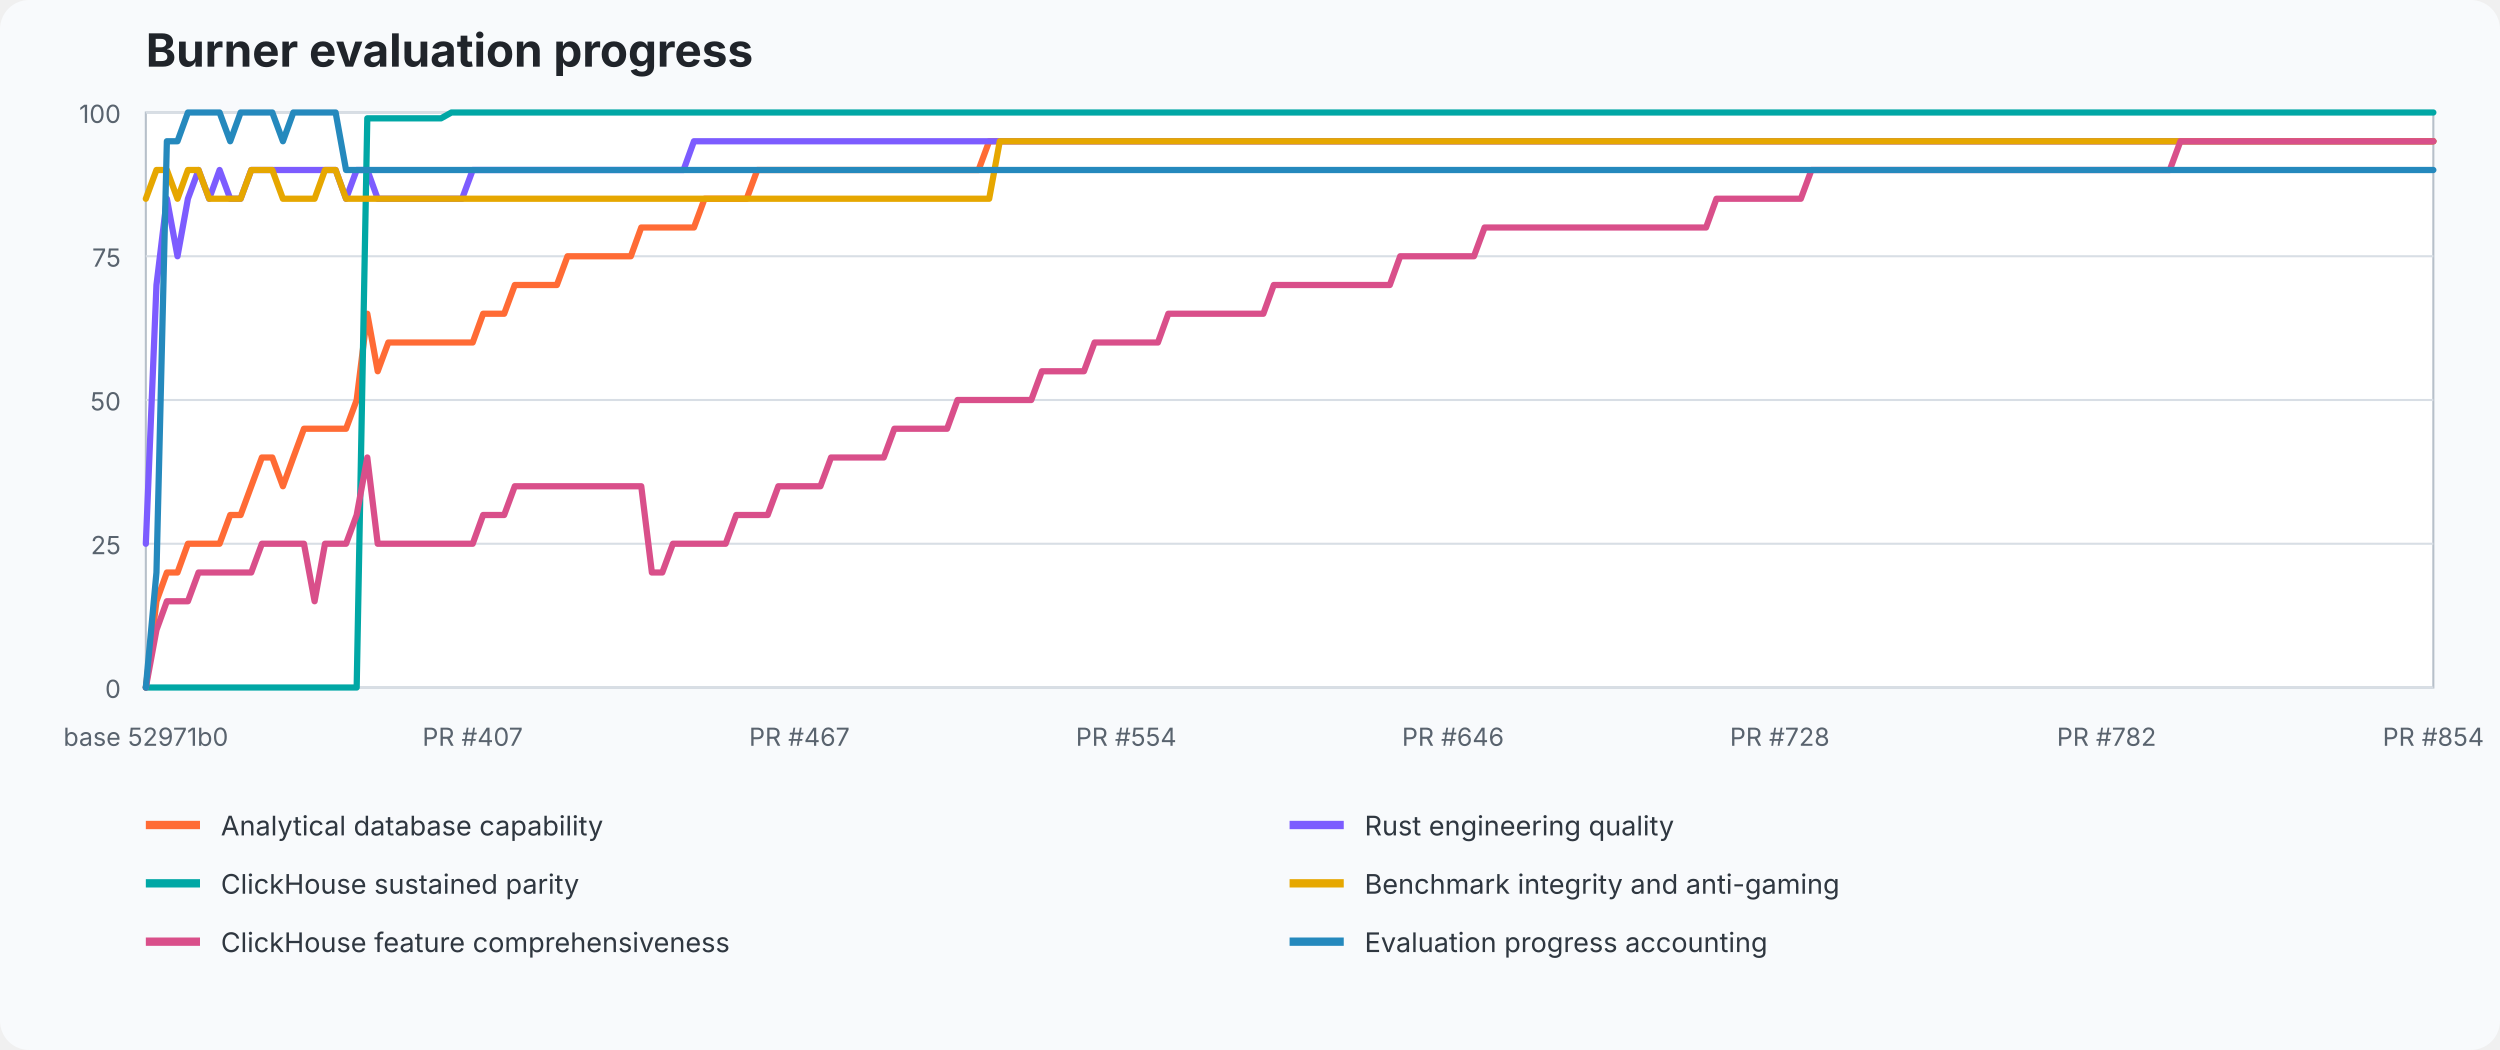
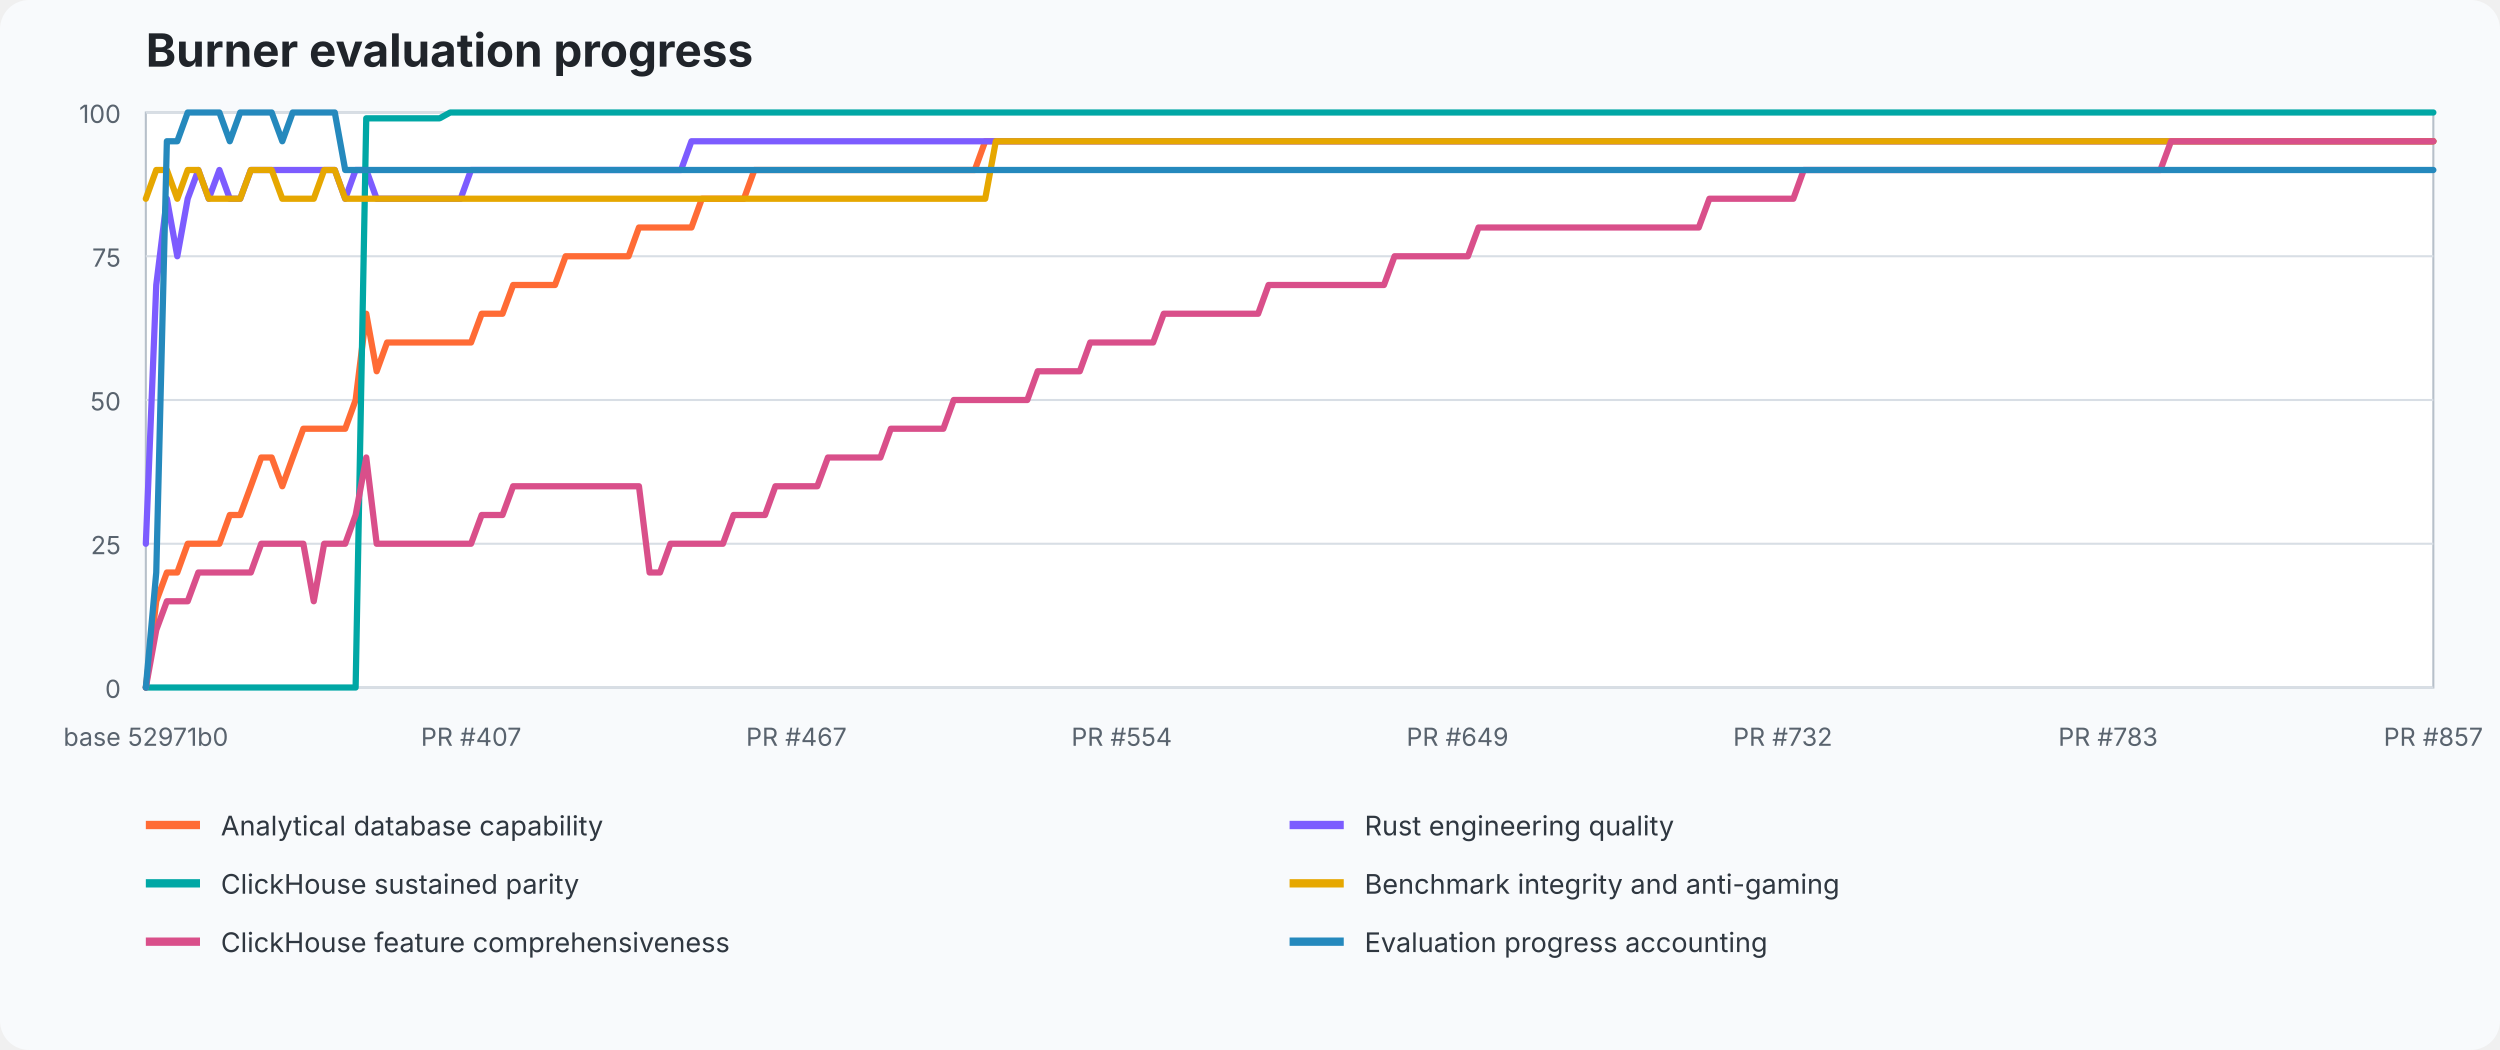
<svg xmlns="http://www.w3.org/2000/svg" width="1200" height="504" viewBox="0 0 1200 504" role="img" aria-labelledby="title desc">
  <style>text{font-family:ui-sans-serif,system-ui,-apple-system,BlinkMacSystemFont,"Segoe UI",sans-serif}.title{font-size:22px;font-weight:700;fill:#20242a}.axis{font-size:12px;fill:#59636e}.legend{font-size:13px;fill:#2f3740}.grid{stroke:#d8dee5;stroke-width:1}.plot{fill:#fff;stroke:#b7c0ca}</style>
  <rect width="100%" height="100%" fill="#f8fafc" rx="14" />
  <text x="70" y="32" class="title">Burner evaluation progress</text>
  <rect x="70" y="54" width="1098" height="276" class="plot" />
  <line x1="70" y1="330" x2="1168" y2="330" class="grid" />
  <text x="58" y="335" text-anchor="end" class="axis">0</text>
  <line x1="70" y1="261" x2="1168" y2="261" class="grid" />
  <text x="58" y="266" text-anchor="end" class="axis">25</text>
  <line x1="70" y1="192" x2="1168" y2="192" class="grid" />
  <text x="58" y="197" text-anchor="end" class="axis">50</text>
  <line x1="70" y1="123" x2="1168" y2="123" class="grid" />
  <text x="58" y="128" text-anchor="end" class="axis">75</text>
  <line x1="70" y1="54" x2="1168" y2="54" class="grid" />
  <text x="58" y="59" text-anchor="end" class="axis">100</text>
-   <polyline points="70.0,330.0 75.1,288.6 80.1,274.8 85.2,274.8 90.2,261.0 95.3,261.0 100.4,261.0 105.4,261.0 110.5,247.2 115.5,247.2 120.6,233.4 125.7,219.6 130.7,219.6 135.8,233.4 140.8,219.6 145.9,205.8 151.0,205.8 156.0,205.8 161.1,205.8 166.1,205.8 171.2,192.0 176.3,150.6 181.3,178.2 186.4,164.4 191.4,164.4 196.5,164.4 201.6,164.4 206.6,164.4 211.7,164.4 216.7,164.4 221.8,164.4 226.9,164.4 231.9,150.6 237.0,150.6 242.0,150.6 247.1,136.8 252.2,136.8 257.2,136.8 262.3,136.8 267.3,136.8 272.4,123.0 277.5,123.0 282.5,123.0 287.6,123.0 292.6,123.0 297.7,123.0 302.8,123.0 307.8,109.2 312.9,109.2 317.9,109.2 323.0,109.2 328.1,109.2 333.1,109.2 338.2,95.4 343.2,95.4 348.3,95.4 353.4,95.4 358.4,95.4 363.5,81.6 368.5,81.6 373.6,81.6 378.7,81.6 383.7,81.6 388.8,81.6 393.8,81.6 398.9,81.6 404.0,81.6 409.0,81.6 414.1,81.6 419.1,81.6 424.2,81.6 429.3,81.6 434.3,81.6 439.4,81.6 444.4,81.6 449.5,81.6 454.6,81.6 459.6,81.6 464.7,81.6 469.7,81.6 474.8,67.8 479.9,67.8 484.9,67.8 490.0,67.8 495.0,67.8 500.1,67.8 505.2,67.8 510.2,67.8 515.3,67.8 520.3,67.8 525.4,67.8 530.5,67.8 535.5,67.8 540.6,67.8 545.6,67.8 550.7,67.8 555.8,67.8 560.8,67.8 565.9,67.8 570.9,67.8 576.0,67.8 581.1,67.8 586.1,67.8 591.2,67.8 596.2,67.8 601.3,67.8 606.4,67.8 611.4,67.8 616.5,67.8 621.5,67.8 626.6,67.8 631.6,67.8 636.7,67.8 641.8,67.8 646.8,67.8 651.9,67.8 656.9,67.8 662.0,67.8 667.1,67.8 672.1,67.8 677.2,67.8 682.2,67.8 687.3,67.8 692.4,67.8 697.4,67.8 702.5,67.8 707.5,67.8 712.6,67.8 717.7,67.8 722.7,67.8 727.8,67.8 732.8,67.8 737.9,67.8 743.0,67.8 748.0,67.8 753.1,67.8 758.1,67.8 763.2,67.8 768.3,67.8 773.3,67.8 778.4,67.8 783.4,67.8 788.5,67.8 793.6,67.8 798.6,67.8 803.7,67.8 808.7,67.8 813.8,67.8 818.9,67.8 823.9,67.8 829.0,67.8 834.0,67.8 839.1,67.8 844.2,67.8 849.2,67.8 854.3,67.8 859.3,67.8 864.4,67.8 869.5,67.8 874.5,67.8 879.6,67.8 884.6,67.8 889.7,67.8 894.8,67.8 899.8,67.8 904.9,67.8 909.9,67.8 915.0,67.8 920.1,67.8 925.1,67.8 930.2,67.8 935.2,67.8 940.3,67.8 945.4,67.8 950.4,67.8 955.5,67.8 960.5,67.8 965.6,67.8 970.7,67.8 975.7,67.8 980.8,67.8 985.8,67.8 990.9,67.8 996.0,67.8 1001.0,67.8 1006.1,67.8 1011.1,67.8 1016.2,67.8 1021.3,67.8 1026.3,67.8 1031.4,67.8 1036.4,67.8 1041.5,67.8 1046.6,67.8 1051.6,67.8 1056.7,67.8 1061.7,67.8 1066.8,67.8 1071.9,67.8 1076.9,67.8 1082.0,67.8 1087.0,67.8 1092.1,67.8 1097.2,67.8 1102.2,67.8 1107.3,67.8 1112.3,67.8 1117.4,67.8 1122.5,67.8 1127.5,67.8 1132.6,67.8 1137.6,67.8 1142.7,67.8 1147.8,67.8 1152.8,67.8 1157.9,67.8 1162.9,67.8 1168.0,67.8" fill="none" stroke="#ff6b35" stroke-width="3" stroke-linejoin="round" stroke-linecap="round" />
-   <polyline points="70.0,261.0 75.1,136.8 80.1,95.4 85.2,123.0 90.2,95.4 95.3,81.6 100.4,95.4 105.4,81.6 110.5,95.4 115.5,95.4 120.6,81.6 125.7,81.6 130.7,81.6 135.8,81.6 140.8,81.6 145.9,81.6 151.0,81.6 156.0,81.6 161.1,81.6 166.1,95.4 171.2,81.6 176.3,81.6 181.3,95.4 186.4,95.4 191.4,95.4 196.5,95.4 201.6,95.4 206.6,95.4 211.7,95.4 216.7,95.4 221.8,95.4 226.9,81.6 231.9,81.6 237.0,81.6 242.0,81.6 247.1,81.6 252.2,81.6 257.2,81.6 262.3,81.6 267.3,81.6 272.4,81.6 277.5,81.6 282.5,81.6 287.6,81.6 292.6,81.6 297.7,81.6 302.8,81.6 307.8,81.6 312.9,81.6 317.9,81.6 323.0,81.6 328.1,81.6 333.1,67.8 338.2,67.8 343.2,67.8 348.3,67.8 353.4,67.8 358.4,67.8 363.5,67.8 368.5,67.8 373.6,67.8 378.7,67.8 383.7,67.8 388.8,67.8 393.8,67.8 398.9,67.8 404.0,67.8 409.0,67.8 414.1,67.8 419.1,67.8 424.2,67.8 429.3,67.8 434.3,67.8 439.4,67.8 444.4,67.8 449.5,67.8 454.6,67.8 459.6,67.8 464.7,67.8 469.7,67.8 474.8,67.8 479.9,67.8 484.9,67.8 490.0,67.8 495.0,67.8 500.1,67.8 505.2,67.8 510.2,67.8 515.3,67.8 520.3,67.8 525.4,67.8 530.5,67.8 535.5,67.8 540.6,67.8 545.6,67.8 550.7,67.8 555.8,67.8 560.8,67.8 565.9,67.8 570.9,67.8 576.0,67.8 581.1,67.8 586.1,67.8 591.2,67.8 596.2,67.8 601.3,67.8 606.4,67.8 611.4,67.8 616.5,67.8 621.5,67.8 626.6,67.8 631.6,67.8 636.7,67.8 641.8,67.8 646.8,67.8 651.9,67.8 656.9,67.8 662.0,67.8 667.1,67.8 672.1,67.8 677.2,67.8 682.2,67.8 687.3,67.8 692.4,67.8 697.4,67.8 702.5,67.8 707.5,67.8 712.6,67.8 717.7,67.8 722.7,67.8 727.8,67.8 732.8,67.8 737.9,67.8 743.0,67.8 748.0,67.8 753.1,67.8 758.1,67.8 763.2,67.8 768.3,67.8 773.3,67.8 778.4,67.8 783.4,67.8 788.5,67.8 793.6,67.8 798.6,67.8 803.7,67.8 808.7,67.8 813.8,67.8 818.9,67.8 823.9,67.8 829.0,67.8 834.0,67.8 839.1,67.8 844.2,67.8 849.2,67.8 854.3,67.8 859.3,67.8 864.4,67.8 869.5,67.8 874.5,67.8 879.6,67.8 884.6,67.8 889.7,67.8 894.8,67.8 899.8,67.8 904.9,67.8 909.9,67.8 915.0,67.8 920.1,67.8 925.1,67.8 930.2,67.8 935.2,67.8 940.3,67.8 945.4,67.8 950.4,67.8 955.5,67.8 960.5,67.8 965.6,67.8 970.7,67.8 975.7,67.8 980.8,67.8 985.8,67.8 990.9,67.8 996.0,67.8 1001.0,67.8 1006.1,67.8 1011.1,67.8 1016.2,67.8 1021.3,67.8 1026.3,67.8 1031.4,67.8 1036.4,67.8 1041.5,67.8 1046.6,67.8 1051.6,67.8 1056.7,67.8 1061.7,67.8 1066.8,67.8 1071.9,67.8 1076.9,67.8 1082.0,67.8 1087.0,67.8 1092.1,67.8 1097.2,67.8 1102.2,67.8 1107.3,67.8 1112.3,67.8 1117.4,67.8 1122.5,67.8 1127.5,67.8 1132.6,67.8 1137.6,67.8 1142.7,67.8 1147.8,67.8 1152.8,67.8 1157.9,67.8 1162.9,67.8 1168.0,67.8" fill="none" stroke="#7c5cff" stroke-width="3" stroke-linejoin="round" stroke-linecap="round" />
-   <polyline points="70.0,330.0 75.1,330.0 80.1,330.0 85.2,330.0 90.2,330.0 95.3,330.0 100.4,330.0 105.4,330.0 110.5,330.0 115.5,330.0 120.6,330.0 125.7,330.0 130.7,330.0 135.8,330.0 140.8,330.0 145.9,330.0 151.0,330.0 156.0,330.0 161.1,330.0 166.1,330.0 171.2,330.0 176.3,56.8 181.3,56.8 186.4,56.8 191.4,56.8 196.5,56.8 201.6,56.8 206.6,56.8 211.7,56.8 216.7,54.0 221.8,54.0 226.9,54.0 231.9,54.0 237.0,54.0 242.0,54.0 247.1,54.0 252.2,54.0 257.2,54.0 262.3,54.0 267.3,54.0 272.4,54.0 277.5,54.0 282.5,54.0 287.6,54.0 292.6,54.0 297.7,54.0 302.8,54.0 307.8,54.0 312.9,54.0 317.9,54.0 323.0,54.0 328.1,54.0 333.1,54.0 338.2,54.0 343.2,54.0 348.3,54.0 353.4,54.0 358.4,54.0 363.5,54.0 368.5,54.0 373.6,54.0 378.7,54.0 383.7,54.0 388.8,54.0 393.8,54.0 398.9,54.0 404.0,54.0 409.0,54.0 414.1,54.0 419.1,54.0 424.2,54.0 429.3,54.0 434.3,54.0 439.4,54.0 444.4,54.0 449.5,54.0 454.6,54.0 459.6,54.0 464.7,54.0 469.7,54.0 474.8,54.0 479.9,54.0 484.9,54.0 490.0,54.0 495.0,54.0 500.1,54.0 505.2,54.0 510.2,54.0 515.3,54.0 520.3,54.0 525.4,54.0 530.5,54.0 535.5,54.0 540.6,54.0 545.6,54.0 550.7,54.0 555.8,54.0 560.8,54.0 565.9,54.0 570.9,54.0 576.0,54.0 581.1,54.0 586.1,54.0 591.2,54.0 596.2,54.0 601.3,54.0 606.4,54.0 611.4,54.0 616.5,54.0 621.5,54.0 626.6,54.0 631.6,54.0 636.7,54.0 641.8,54.0 646.8,54.0 651.9,54.0 656.9,54.0 662.0,54.0 667.1,54.0 672.1,54.0 677.2,54.0 682.2,54.0 687.3,54.0 692.4,54.0 697.4,54.0 702.5,54.0 707.5,54.0 712.6,54.0 717.7,54.0 722.7,54.0 727.8,54.0 732.8,54.0 737.9,54.0 743.0,54.0 748.0,54.0 753.1,54.0 758.1,54.0 763.2,54.0 768.3,54.0 773.3,54.0 778.4,54.0 783.4,54.0 788.5,54.0 793.6,54.0 798.6,54.0 803.7,54.0 808.7,54.0 813.8,54.0 818.9,54.0 823.9,54.0 829.0,54.0 834.0,54.0 839.1,54.0 844.2,54.0 849.2,54.0 854.3,54.0 859.3,54.0 864.4,54.0 869.5,54.0 874.5,54.0 879.6,54.0 884.6,54.0 889.7,54.0 894.8,54.0 899.8,54.0 904.9,54.0 909.9,54.0 915.0,54.0 920.1,54.0 925.1,54.0 930.2,54.0 935.2,54.0 940.3,54.0 945.4,54.0 950.4,54.0 955.5,54.0 960.5,54.0 965.6,54.0 970.7,54.0 975.7,54.0 980.8,54.0 985.8,54.0 990.9,54.0 996.0,54.0 1001.0,54.0 1006.1,54.0 1011.1,54.0 1016.2,54.0 1021.3,54.0 1026.3,54.0 1031.4,54.0 1036.4,54.0 1041.5,54.0 1046.6,54.0 1051.6,54.0 1056.7,54.0 1061.7,54.0 1066.8,54.0 1071.9,54.0 1076.9,54.0 1082.0,54.0 1087.0,54.0 1092.1,54.0 1097.2,54.0 1102.2,54.0 1107.3,54.0 1112.3,54.0 1117.4,54.0 1122.5,54.0 1127.5,54.0 1132.6,54.0 1137.6,54.0 1142.7,54.0 1147.8,54.0 1152.8,54.0 1157.9,54.0 1162.9,54.0 1168.0,54.0" fill="none" stroke="#00a7a5" stroke-width="3" stroke-linejoin="round" stroke-linecap="round" />
-   <polyline points="70.0,95.4 75.1,81.6 80.1,81.6 85.2,95.4 90.2,81.6 95.3,81.6 100.4,95.4 105.4,95.4 110.5,95.4 115.5,95.4 120.6,81.6 125.7,81.6 130.7,81.6 135.8,95.4 140.8,95.4 145.9,95.4 151.0,95.4 156.0,81.6 161.1,81.6 166.1,95.4 171.2,95.4 176.3,95.4 181.3,95.4 186.4,95.4 191.4,95.4 196.5,95.4 201.6,95.4 206.6,95.4 211.7,95.4 216.7,95.4 221.8,95.4 226.9,95.4 231.9,95.4 237.0,95.4 242.0,95.4 247.1,95.4 252.2,95.4 257.2,95.4 262.3,95.4 267.3,95.4 272.4,95.4 277.5,95.4 282.5,95.4 287.6,95.4 292.6,95.4 297.7,95.4 302.8,95.4 307.8,95.4 312.9,95.4 317.9,95.4 323.0,95.4 328.1,95.4 333.1,95.4 338.2,95.4 343.2,95.4 348.3,95.4 353.4,95.4 358.4,95.4 363.5,95.4 368.5,95.4 373.6,95.4 378.7,95.4 383.7,95.4 388.8,95.4 393.8,95.4 398.9,95.4 404.0,95.4 409.0,95.4 414.1,95.4 419.1,95.4 424.2,95.4 429.3,95.4 434.3,95.4 439.4,95.4 444.4,95.4 449.5,95.4 454.6,95.4 459.6,95.4 464.7,95.4 469.7,95.4 474.8,95.4 479.9,67.8 484.9,67.8 490.0,67.8 495.0,67.8 500.1,67.8 505.2,67.8 510.2,67.8 515.3,67.8 520.3,67.8 525.4,67.8 530.5,67.8 535.5,67.8 540.6,67.8 545.6,67.8 550.7,67.8 555.8,67.8 560.8,67.8 565.9,67.8 570.9,67.8 576.0,67.8 581.1,67.8 586.1,67.8 591.2,67.8 596.2,67.8 601.3,67.8 606.4,67.8 611.4,67.8 616.5,67.8 621.5,67.8 626.6,67.8 631.6,67.8 636.7,67.8 641.8,67.8 646.8,67.8 651.9,67.8 656.9,67.8 662.0,67.8 667.1,67.8 672.1,67.8 677.2,67.8 682.2,67.8 687.3,67.8 692.4,67.8 697.4,67.8 702.5,67.8 707.5,67.8 712.6,67.8 717.7,67.8 722.7,67.8 727.8,67.8 732.8,67.8 737.9,67.8 743.0,67.8 748.0,67.8 753.1,67.8 758.1,67.8 763.2,67.8 768.3,67.8 773.3,67.8 778.4,67.8 783.4,67.8 788.5,67.8 793.6,67.8 798.6,67.8 803.7,67.8 808.7,67.8 813.8,67.8 818.9,67.8 823.9,67.8 829.0,67.8 834.0,67.8 839.1,67.8 844.2,67.8 849.2,67.8 854.3,67.8 859.3,67.8 864.4,67.8 869.5,67.8 874.5,67.8 879.6,67.8 884.6,67.8 889.7,67.8 894.8,67.8 899.8,67.8 904.9,67.8 909.9,67.8 915.0,67.8 920.1,67.8 925.1,67.8 930.2,67.8 935.2,67.8 940.3,67.8 945.4,67.8 950.4,67.8 955.5,67.8 960.5,67.8 965.6,67.8 970.7,67.8 975.7,67.8 980.8,67.8 985.8,67.8 990.9,67.8 996.0,67.8 1001.0,67.8 1006.1,67.8 1011.1,67.8 1016.2,67.8 1021.3,67.8 1026.3,67.8 1031.4,67.8 1036.4,67.8 1041.5,67.8 1046.6,67.8 1051.6,67.8 1056.7,67.8 1061.7,67.8 1066.8,67.8 1071.9,67.8 1076.9,67.8 1082.0,67.8 1087.0,67.8 1092.1,67.8 1097.2,67.8 1102.2,67.8 1107.3,67.8 1112.3,67.8 1117.4,67.8 1122.5,67.8 1127.5,67.8 1132.6,67.8 1137.6,67.8 1142.7,67.8 1147.8,67.8 1152.8,67.8 1157.9,67.8 1162.9,67.8 1168.0,67.8" fill="none" stroke="#e6a700" stroke-width="3" stroke-linejoin="round" stroke-linecap="round" />
-   <polyline points="70.0,330.0 75.1,302.4 80.1,288.6 85.2,288.6 90.2,288.6 95.3,274.8 100.4,274.8 105.4,274.8 110.5,274.8 115.5,274.8 120.6,274.8 125.7,261.0 130.7,261.0 135.8,261.0 140.8,261.0 145.9,261.0 151.0,288.6 156.0,261.0 161.1,261.0 166.1,261.0 171.2,247.2 176.3,219.6 181.3,261.0 186.4,261.0 191.4,261.0 196.5,261.0 201.6,261.0 206.6,261.0 211.7,261.0 216.7,261.0 221.8,261.0 226.9,261.0 231.9,247.2 237.0,247.2 242.0,247.2 247.1,233.4 252.2,233.4 257.2,233.4 262.3,233.4 267.3,233.4 272.4,233.4 277.5,233.4 282.5,233.4 287.6,233.4 292.6,233.4 297.7,233.4 302.8,233.4 307.8,233.4 312.9,274.8 317.9,274.8 323.0,261.0 328.1,261.0 333.1,261.0 338.2,261.0 343.2,261.0 348.3,261.0 353.4,247.2 358.4,247.2 363.5,247.2 368.5,247.2 373.6,233.4 378.7,233.4 383.7,233.4 388.8,233.4 393.8,233.4 398.9,219.6 404.0,219.6 409.0,219.6 414.1,219.6 419.1,219.6 424.2,219.6 429.3,205.8 434.3,205.8 439.4,205.8 444.4,205.8 449.5,205.8 454.6,205.8 459.6,192.0 464.7,192.0 469.7,192.0 474.8,192.0 479.9,192.0 484.9,192.0 490.0,192.0 495.0,192.0 500.1,178.2 505.2,178.2 510.2,178.2 515.3,178.2 520.3,178.2 525.4,164.4 530.5,164.4 535.5,164.4 540.6,164.4 545.6,164.4 550.7,164.4 555.8,164.4 560.8,150.6 565.9,150.6 570.9,150.6 576.0,150.6 581.1,150.6 586.1,150.6 591.2,150.6 596.2,150.6 601.3,150.6 606.4,150.6 611.4,136.8 616.5,136.8 621.5,136.8 626.6,136.8 631.6,136.8 636.7,136.8 641.8,136.8 646.8,136.8 651.9,136.8 656.9,136.8 662.0,136.8 667.1,136.8 672.1,123.0 677.2,123.0 682.2,123.0 687.3,123.0 692.4,123.0 697.4,123.0 702.5,123.0 707.5,123.0 712.6,109.2 717.7,109.2 722.7,109.2 727.8,109.2 732.8,109.2 737.9,109.2 743.0,109.2 748.0,109.2 753.1,109.2 758.1,109.2 763.2,109.2 768.3,109.2 773.3,109.2 778.4,109.2 783.4,109.2 788.5,109.2 793.6,109.2 798.6,109.2 803.7,109.2 808.7,109.2 813.8,109.2 818.9,109.2 823.9,95.4 829.0,95.4 834.0,95.4 839.1,95.4 844.2,95.4 849.2,95.4 854.3,95.4 859.3,95.4 864.4,95.4 869.5,81.6 874.5,81.6 879.6,81.6 884.6,81.6 889.7,81.6 894.8,81.6 899.8,81.6 904.9,81.6 909.9,81.6 915.0,81.6 920.1,81.6 925.1,81.6 930.2,81.6 935.2,81.6 940.3,81.6 945.4,81.6 950.4,81.6 955.5,81.6 960.5,81.6 965.6,81.6 970.7,81.6 975.7,81.6 980.8,81.6 985.8,81.6 990.9,81.6 996.0,81.6 1001.0,81.6 1006.1,81.6 1011.1,81.6 1016.2,81.6 1021.3,81.6 1026.3,81.6 1031.4,81.6 1036.4,81.6 1041.5,81.6 1046.6,67.8 1051.6,67.8 1056.7,67.8 1061.7,67.8 1066.8,67.8 1071.9,67.8 1076.9,67.8 1082.0,67.8 1087.0,67.8 1092.1,67.8 1097.2,67.8 1102.2,67.8 1107.3,67.8 1112.3,67.8 1117.4,67.8 1122.5,67.8 1127.5,67.8 1132.6,67.8 1137.6,67.8 1142.7,67.8 1147.8,67.8 1152.8,67.8 1157.9,67.8 1162.9,67.8 1168.0,67.8" fill="none" stroke="#d94f8a" stroke-width="3" stroke-linejoin="round" stroke-linecap="round" />
-   <polyline points="70.0,330.0 75.1,274.8 80.1,67.8 85.2,67.8 90.2,54.0 95.3,54.0 100.4,54.0 105.4,54.0 110.5,67.8 115.5,54.0 120.6,54.0 125.7,54.0 130.7,54.0 135.8,67.8 140.8,54.0 145.9,54.0 151.0,54.0 156.0,54.0 161.1,54.0 166.1,81.6 171.2,81.6 176.3,81.6 181.3,81.6 186.4,81.6 191.4,81.6 196.5,81.6 201.6,81.6 206.6,81.6 211.7,81.6 216.7,81.6 221.8,81.6 226.9,81.6 231.9,81.6 237.0,81.6 242.0,81.6 247.1,81.6 252.2,81.6 257.2,81.6 262.3,81.6 267.3,81.6 272.4,81.6 277.5,81.6 282.5,81.6 287.6,81.6 292.6,81.6 297.7,81.6 302.8,81.6 307.8,81.6 312.9,81.6 317.9,81.6 323.0,81.6 328.1,81.6 333.1,81.6 338.2,81.6 343.2,81.6 348.3,81.6 353.4,81.6 358.4,81.6 363.5,81.6 368.5,81.6 373.6,81.6 378.7,81.6 383.7,81.6 388.8,81.6 393.8,81.6 398.9,81.6 404.0,81.6 409.0,81.6 414.1,81.6 419.1,81.6 424.2,81.6 429.3,81.6 434.3,81.6 439.4,81.6 444.4,81.6 449.5,81.6 454.6,81.6 459.6,81.6 464.7,81.6 469.7,81.6 474.8,81.6 479.9,81.6 484.9,81.6 490.0,81.6 495.0,81.6 500.1,81.6 505.2,81.6 510.2,81.6 515.3,81.6 520.3,81.6 525.4,81.6 530.5,81.6 535.5,81.6 540.6,81.6 545.6,81.6 550.7,81.6 555.8,81.6 560.8,81.6 565.9,81.6 570.9,81.6 576.0,81.6 581.1,81.6 586.1,81.6 591.2,81.6 596.2,81.6 601.3,81.6 606.4,81.6 611.4,81.6 616.5,81.6 621.5,81.6 626.6,81.6 631.6,81.6 636.7,81.6 641.8,81.6 646.8,81.6 651.9,81.6 656.9,81.6 662.0,81.6 667.1,81.6 672.1,81.6 677.2,81.6 682.2,81.6 687.3,81.6 692.4,81.6 697.4,81.6 702.5,81.6 707.5,81.6 712.6,81.6 717.7,81.6 722.7,81.6 727.8,81.6 732.8,81.6 737.9,81.6 743.0,81.6 748.0,81.6 753.1,81.6 758.1,81.6 763.2,81.6 768.3,81.6 773.3,81.6 778.4,81.6 783.4,81.6 788.5,81.6 793.6,81.6 798.6,81.6 803.7,81.6 808.7,81.6 813.8,81.6 818.9,81.6 823.9,81.6 829.0,81.6 834.0,81.6 839.1,81.6 844.2,81.6 849.2,81.6 854.3,81.6 859.3,81.6 864.4,81.6 869.5,81.6 874.5,81.6 879.6,81.6 884.6,81.6 889.7,81.6 894.8,81.6 899.8,81.6 904.9,81.6 909.9,81.6 915.0,81.6 920.1,81.6 925.1,81.6 930.2,81.6 935.2,81.6 940.3,81.6 945.4,81.6 950.4,81.6 955.5,81.6 960.5,81.6 965.6,81.6 970.7,81.6 975.7,81.6 980.8,81.6 985.8,81.6 990.9,81.6 996.0,81.6 1001.0,81.6 1006.1,81.6 1011.1,81.6 1016.2,81.6 1021.3,81.6 1026.3,81.6 1031.4,81.6 1036.4,81.6 1041.5,81.6 1046.6,81.6 1051.6,81.6 1056.7,81.6 1061.7,81.6 1066.8,81.6 1071.9,81.6 1076.9,81.6 1082.0,81.6 1087.0,81.6 1092.1,81.6 1097.2,81.6 1102.2,81.6 1107.3,81.6 1112.3,81.6 1117.4,81.6 1122.5,81.6 1127.5,81.6 1132.6,81.6 1137.6,81.6 1142.7,81.6 1147.8,81.6 1152.8,81.6 1157.9,81.6 1162.9,81.6 1168.0,81.6" fill="none" stroke="#2589bd" stroke-width="3" stroke-linejoin="round" stroke-linecap="round" />
+   <polyline points="70.0,330.0 75.0,288.6 80.1,274.8 85.1,274.8 90.1,261.0 95.2,261.0 100.2,261.0 105.3,261.0 110.3,247.2 115.3,247.2 120.4,233.4 125.4,219.6 130.4,219.6 135.5,233.4 140.5,219.6 145.6,205.8 150.6,205.8 155.6,205.8 160.7,205.8 165.7,205.8 170.7,192.0 175.8,150.6 180.8,178.2 185.8,164.4 190.9,164.4 195.9,164.4 201.0,164.4 206.0,164.4 211.0,164.4 216.1,164.4 221.1,164.4 226.1,164.4 231.2,150.6 236.2,150.6 241.2,150.6 246.3,136.8 251.3,136.8 256.4,136.8 261.4,136.8 266.4,136.8 271.5,123.0 276.5,123.0 281.5,123.0 286.6,123.0 291.6,123.0 296.7,123.0 301.7,123.0 306.7,109.2 311.8,109.2 316.8,109.2 321.8,109.2 326.9,109.2 331.9,109.2 336.9,95.4 342.0,95.4 347.0,95.4 352.1,95.4 357.1,95.4 362.1,81.6 367.2,81.6 372.2,81.6 377.2,81.6 382.3,81.6 387.3,81.6 392.3,81.6 397.4,81.6 402.4,81.6 407.5,81.6 412.5,81.6 417.5,81.6 422.6,81.6 427.6,81.6 432.6,81.6 437.7,81.6 442.7,81.6 447.8,81.6 452.8,81.6 457.8,81.6 462.9,81.6 467.9,81.6 472.9,67.8 478.0,67.8 483.0,67.8 488.0,67.8 493.1,67.8 498.1,67.8 503.2,67.8 508.2,67.8 513.2,67.8 518.3,67.8 523.3,67.8 528.3,67.8 533.4,67.8 538.4,67.8 543.4,67.8 548.5,67.8 553.5,67.8 558.6,67.8 563.6,67.8 568.6,67.8 573.7,67.8 578.7,67.8 583.7,67.8 588.8,67.8 593.8,67.8 598.9,67.8 603.9,67.8 608.9,67.8 614.0,67.8 619.0,67.8 624.0,67.8 629.1,67.8 634.1,67.8 639.1,67.8 644.2,67.8 649.2,67.8 654.3,67.8 659.3,67.8 664.3,67.8 669.4,67.8 674.4,67.8 679.4,67.8 684.5,67.8 689.5,67.8 694.6,67.8 699.6,67.8 704.6,67.8 709.7,67.8 714.7,67.8 719.7,67.8 724.8,67.8 729.8,67.8 734.8,67.8 739.9,67.8 744.9,67.8 750.0,67.8 755.0,67.8 760.0,67.8 765.1,67.8 770.1,67.8 775.1,67.8 780.2,67.8 785.2,67.8 790.2,67.8 795.3,67.8 800.3,67.8 805.4,67.8 810.4,67.8 815.4,67.8 820.5,67.8 825.5,67.8 830.5,67.8 835.6,67.8 840.6,67.8 845.7,67.8 850.7,67.8 855.7,67.8 860.8,67.8 865.8,67.8 870.8,67.8 875.9,67.8 880.9,67.8 885.9,67.8 891.0,67.8 896.0,67.8 901.1,67.8 906.1,67.8 911.1,67.8 916.2,67.8 921.2,67.8 926.2,67.8 931.3,67.8 936.3,67.8 941.3,67.8 946.4,67.8 951.4,67.8 956.5,67.8 961.5,67.8 966.5,67.8 971.6,67.8 976.6,67.8 981.6,67.8 986.7,67.8 991.7,67.8 996.8,67.8 1001.8,67.8 1006.8,67.8 1011.9,67.8 1016.9,67.8 1021.9,67.8 1027.0,67.8 1032.0,67.8 1037.0,67.8 1042.1,67.8 1047.1,67.8 1052.2,67.8 1057.2,67.8 1062.2,67.8 1067.3,67.8 1072.3,67.8 1077.3,67.8 1082.4,67.8 1087.4,67.8 1092.4,67.8 1097.5,67.8 1102.5,67.8 1107.6,67.8 1112.6,67.8 1117.6,67.8 1122.7,67.8 1127.7,67.8 1132.7,67.8 1137.8,67.8 1142.8,67.8 1147.9,67.8 1152.9,67.8 1157.9,67.8 1163.0,67.8 1168.0,67.8" fill="none" stroke="#ff6b35" stroke-width="3" stroke-linejoin="round" stroke-linecap="round" />
+   <polyline points="70.0,261.0 75.0,136.8 80.1,95.4 85.1,123.0 90.1,95.4 95.2,81.6 100.2,95.4 105.3,81.6 110.3,95.4 115.3,95.4 120.4,81.6 125.4,81.6 130.4,81.6 135.5,81.6 140.5,81.6 145.6,81.6 150.6,81.6 155.6,81.6 160.7,81.6 165.7,95.4 170.7,81.6 175.8,81.6 180.8,95.4 185.8,95.4 190.9,95.4 195.9,95.4 201.0,95.4 206.0,95.4 211.0,95.4 216.1,95.4 221.1,95.4 226.1,81.6 231.2,81.6 236.2,81.6 241.2,81.6 246.3,81.6 251.3,81.6 256.4,81.6 261.4,81.6 266.4,81.6 271.5,81.6 276.5,81.6 281.5,81.6 286.6,81.6 291.6,81.6 296.7,81.6 301.7,81.6 306.7,81.6 311.8,81.6 316.8,81.6 321.8,81.6 326.9,81.6 331.9,67.8 336.9,67.8 342.0,67.8 347.0,67.8 352.1,67.8 357.1,67.8 362.1,67.8 367.2,67.8 372.2,67.8 377.2,67.8 382.3,67.8 387.3,67.8 392.3,67.8 397.4,67.8 402.4,67.8 407.5,67.8 412.5,67.8 417.5,67.8 422.6,67.8 427.6,67.8 432.6,67.8 437.7,67.8 442.7,67.8 447.8,67.8 452.8,67.8 457.8,67.8 462.9,67.8 467.9,67.8 472.9,67.8 478.0,67.8 483.0,67.8 488.0,67.8 493.1,67.8 498.1,67.8 503.2,67.8 508.2,67.8 513.2,67.8 518.3,67.8 523.3,67.8 528.3,67.8 533.4,67.8 538.4,67.8 543.4,67.8 548.5,67.8 553.5,67.8 558.6,67.8 563.6,67.8 568.6,67.8 573.7,67.8 578.7,67.8 583.7,67.8 588.8,67.8 593.8,67.8 598.9,67.8 603.9,67.8 608.9,67.8 614.0,67.8 619.0,67.8 624.0,67.8 629.1,67.8 634.1,67.8 639.1,67.8 644.2,67.8 649.2,67.8 654.3,67.8 659.3,67.8 664.3,67.8 669.4,67.8 674.4,67.8 679.4,67.8 684.5,67.8 689.5,67.8 694.6,67.8 699.6,67.8 704.6,67.8 709.7,67.8 714.7,67.8 719.7,67.8 724.8,67.8 729.8,67.8 734.8,67.8 739.9,67.8 744.9,67.8 750.0,67.8 755.0,67.8 760.0,67.8 765.1,67.8 770.1,67.8 775.1,67.8 780.2,67.8 785.2,67.8 790.2,67.8 795.3,67.8 800.3,67.8 805.4,67.8 810.4,67.8 815.4,67.8 820.5,67.8 825.5,67.8 830.5,67.8 835.6,67.8 840.6,67.8 845.7,67.8 850.7,67.8 855.7,67.8 860.8,67.8 865.8,67.8 870.8,67.8 875.9,67.8 880.9,67.8 885.9,67.8 891.0,67.8 896.0,67.8 901.1,67.8 906.1,67.8 911.1,67.8 916.2,67.8 921.2,67.8 926.2,67.8 931.3,67.8 936.3,67.8 941.3,67.8 946.4,67.8 951.4,67.8 956.5,67.8 961.5,67.8 966.5,67.8 971.6,67.8 976.6,67.8 981.6,67.8 986.7,67.8 991.7,67.8 996.8,67.8 1001.8,67.8 1006.8,67.8 1011.9,67.8 1016.9,67.8 1021.9,67.8 1027.0,67.8 1032.0,67.8 1037.0,67.8 1042.1,67.8 1047.1,67.8 1052.2,67.8 1057.2,67.8 1062.2,67.8 1067.3,67.8 1072.3,67.8 1077.3,67.8 1082.4,67.8 1087.4,67.8 1092.4,67.8 1097.5,67.8 1102.5,67.8 1107.6,67.8 1112.6,67.8 1117.6,67.8 1122.7,67.8 1127.7,67.8 1132.7,67.8 1137.8,67.8 1142.8,67.8 1147.9,67.8 1152.9,67.8 1157.9,67.8 1163.0,67.8 1168.0,67.8" fill="none" stroke="#7c5cff" stroke-width="3" stroke-linejoin="round" stroke-linecap="round" />
+   <polyline points="70.0,330.0 75.0,330.0 80.1,330.0 85.1,330.0 90.1,330.0 95.2,330.0 100.2,330.0 105.3,330.0 110.3,330.0 115.3,330.0 120.4,330.0 125.4,330.0 130.4,330.0 135.5,330.0 140.5,330.0 145.6,330.0 150.6,330.0 155.6,330.0 160.7,330.0 165.7,330.0 170.7,330.0 175.8,56.8 180.8,56.8 185.8,56.8 190.9,56.8 195.9,56.8 201.0,56.8 206.0,56.8 211.0,56.8 216.1,54.0 221.1,54.0 226.1,54.0 231.2,54.0 236.2,54.0 241.2,54.0 246.3,54.0 251.3,54.0 256.4,54.0 261.4,54.0 266.4,54.0 271.5,54.0 276.5,54.0 281.5,54.0 286.6,54.0 291.6,54.0 296.7,54.0 301.7,54.0 306.7,54.0 311.8,54.0 316.8,54.0 321.8,54.0 326.9,54.0 331.9,54.0 336.9,54.0 342.0,54.0 347.0,54.0 352.1,54.0 357.1,54.0 362.1,54.0 367.2,54.0 372.2,54.0 377.2,54.0 382.3,54.0 387.3,54.0 392.3,54.0 397.4,54.0 402.4,54.0 407.5,54.0 412.5,54.0 417.5,54.0 422.6,54.0 427.6,54.0 432.6,54.0 437.7,54.0 442.7,54.0 447.8,54.0 452.8,54.0 457.8,54.0 462.9,54.0 467.9,54.0 472.9,54.0 478.0,54.0 483.0,54.0 488.0,54.0 493.1,54.0 498.1,54.0 503.2,54.0 508.2,54.0 513.2,54.0 518.3,54.0 523.3,54.0 528.3,54.0 533.4,54.0 538.4,54.0 543.4,54.0 548.5,54.0 553.5,54.0 558.6,54.0 563.6,54.0 568.6,54.0 573.7,54.0 578.7,54.0 583.7,54.0 588.8,54.0 593.8,54.0 598.9,54.0 603.9,54.0 608.9,54.0 614.0,54.0 619.0,54.0 624.0,54.0 629.1,54.0 634.1,54.0 639.1,54.0 644.2,54.0 649.2,54.0 654.3,54.0 659.3,54.0 664.3,54.0 669.4,54.0 674.4,54.0 679.4,54.0 684.5,54.0 689.5,54.0 694.6,54.0 699.6,54.0 704.6,54.0 709.7,54.0 714.7,54.0 719.7,54.0 724.8,54.0 729.8,54.0 734.8,54.0 739.9,54.0 744.9,54.0 750.0,54.0 755.0,54.0 760.0,54.0 765.1,54.0 770.1,54.0 775.1,54.0 780.2,54.0 785.2,54.0 790.2,54.0 795.3,54.0 800.3,54.0 805.4,54.0 810.4,54.0 815.4,54.0 820.5,54.0 825.5,54.0 830.5,54.0 835.6,54.0 840.6,54.0 845.7,54.0 850.7,54.0 855.7,54.0 860.8,54.0 865.8,54.0 870.8,54.0 875.9,54.0 880.9,54.0 885.9,54.0 891.0,54.0 896.0,54.0 901.1,54.0 906.1,54.0 911.1,54.0 916.2,54.0 921.2,54.0 926.2,54.0 931.3,54.0 936.3,54.0 941.3,54.0 946.4,54.0 951.4,54.0 956.5,54.0 961.5,54.0 966.5,54.0 971.6,54.0 976.6,54.0 981.6,54.0 986.7,54.0 991.7,54.0 996.8,54.0 1001.8,54.0 1006.8,54.0 1011.9,54.0 1016.9,54.0 1021.9,54.0 1027.0,54.0 1032.0,54.0 1037.0,54.0 1042.1,54.0 1047.1,54.0 1052.2,54.0 1057.2,54.0 1062.2,54.0 1067.3,54.0 1072.3,54.0 1077.3,54.0 1082.4,54.0 1087.4,54.0 1092.4,54.0 1097.5,54.0 1102.5,54.0 1107.6,54.0 1112.6,54.0 1117.6,54.0 1122.7,54.0 1127.7,54.0 1132.7,54.0 1137.8,54.0 1142.8,54.0 1147.9,54.0 1152.9,54.0 1157.9,54.0 1163.0,54.0 1168.0,54.0" fill="none" stroke="#00a7a5" stroke-width="3" stroke-linejoin="round" stroke-linecap="round" />
+   <polyline points="70.0,95.4 75.0,81.6 80.1,81.6 85.1,95.4 90.1,81.6 95.2,81.6 100.2,95.4 105.3,95.4 110.3,95.4 115.3,95.4 120.4,81.6 125.4,81.6 130.4,81.6 135.5,95.4 140.5,95.4 145.6,95.4 150.6,95.4 155.6,81.6 160.7,81.6 165.7,95.4 170.7,95.4 175.8,95.4 180.8,95.4 185.8,95.4 190.9,95.4 195.9,95.4 201.0,95.4 206.0,95.4 211.0,95.4 216.1,95.4 221.1,95.4 226.1,95.4 231.2,95.4 236.2,95.4 241.2,95.4 246.3,95.4 251.3,95.4 256.4,95.4 261.4,95.4 266.4,95.4 271.5,95.4 276.5,95.4 281.5,95.4 286.6,95.4 291.6,95.4 296.7,95.4 301.7,95.4 306.7,95.4 311.8,95.4 316.8,95.4 321.8,95.4 326.9,95.4 331.9,95.4 336.9,95.4 342.0,95.4 347.0,95.4 352.1,95.4 357.1,95.4 362.1,95.4 367.2,95.4 372.2,95.4 377.2,95.4 382.3,95.4 387.3,95.4 392.3,95.4 397.4,95.4 402.4,95.4 407.5,95.4 412.5,95.4 417.5,95.4 422.6,95.4 427.6,95.4 432.6,95.4 437.7,95.4 442.7,95.4 447.8,95.4 452.8,95.4 457.8,95.4 462.9,95.4 467.9,95.4 472.9,95.4 478.0,67.8 483.0,67.8 488.0,67.8 493.1,67.8 498.1,67.8 503.2,67.8 508.2,67.8 513.2,67.8 518.3,67.8 523.3,67.8 528.3,67.8 533.4,67.8 538.4,67.8 543.4,67.8 548.5,67.8 553.5,67.8 558.6,67.8 563.6,67.8 568.6,67.8 573.7,67.8 578.7,67.8 583.7,67.8 588.8,67.8 593.8,67.8 598.9,67.8 603.9,67.8 608.9,67.8 614.0,67.8 619.0,67.8 624.0,67.8 629.1,67.8 634.1,67.8 639.1,67.8 644.2,67.8 649.2,67.8 654.3,67.8 659.3,67.8 664.3,67.8 669.4,67.8 674.4,67.8 679.4,67.8 684.5,67.8 689.5,67.8 694.6,67.8 699.6,67.8 704.6,67.8 709.7,67.8 714.7,67.8 719.7,67.8 724.8,67.8 729.8,67.8 734.8,67.8 739.9,67.8 744.9,67.8 750.0,67.8 755.0,67.8 760.0,67.8 765.1,67.8 770.1,67.8 775.1,67.8 780.2,67.8 785.2,67.8 790.2,67.8 795.3,67.8 800.3,67.8 805.4,67.8 810.4,67.8 815.4,67.8 820.5,67.8 825.5,67.8 830.5,67.8 835.6,67.8 840.6,67.8 845.7,67.8 850.7,67.8 855.7,67.8 860.8,67.8 865.8,67.8 870.8,67.8 875.9,67.8 880.9,67.8 885.9,67.8 891.0,67.8 896.0,67.8 901.1,67.8 906.1,67.8 911.1,67.8 916.2,67.8 921.2,67.8 926.2,67.8 931.3,67.8 936.3,67.8 941.3,67.8 946.4,67.8 951.4,67.8 956.5,67.8 961.5,67.8 966.5,67.8 971.6,67.8 976.6,67.8 981.6,67.8 986.7,67.8 991.7,67.8 996.8,67.8 1001.8,67.8 1006.8,67.8 1011.9,67.8 1016.9,67.8 1021.9,67.8 1027.0,67.8 1032.0,67.8 1037.0,67.8 1042.1,67.8 1047.1,67.8 1052.2,67.8 1057.2,67.8 1062.2,67.8 1067.3,67.8 1072.3,67.8 1077.3,67.8 1082.4,67.8 1087.4,67.8 1092.4,67.8 1097.5,67.8 1102.5,67.8 1107.6,67.8 1112.6,67.8 1117.6,67.8 1122.7,67.8 1127.7,67.8 1132.7,67.8 1137.8,67.8 1142.8,67.8 1147.9,67.8 1152.9,67.8 1157.9,67.8 1163.0,67.8 1168.0,67.8" fill="none" stroke="#e6a700" stroke-width="3" stroke-linejoin="round" stroke-linecap="round" />
+   <polyline points="70.0,330.0 75.0,302.4 80.1,288.6 85.1,288.6 90.1,288.6 95.2,274.8 100.2,274.8 105.3,274.8 110.3,274.8 115.3,274.8 120.4,274.8 125.4,261.0 130.4,261.0 135.5,261.0 140.5,261.0 145.6,261.0 150.6,288.6 155.6,261.0 160.7,261.0 165.7,261.0 170.7,247.2 175.8,219.6 180.8,261.0 185.8,261.0 190.9,261.0 195.9,261.0 201.0,261.0 206.0,261.0 211.0,261.0 216.1,261.0 221.1,261.0 226.1,261.0 231.2,247.2 236.2,247.2 241.2,247.2 246.3,233.4 251.3,233.4 256.4,233.4 261.4,233.4 266.4,233.4 271.5,233.4 276.5,233.4 281.5,233.4 286.6,233.4 291.6,233.4 296.7,233.4 301.7,233.4 306.7,233.4 311.8,274.8 316.8,274.8 321.8,261.0 326.9,261.0 331.9,261.0 336.9,261.0 342.0,261.0 347.0,261.0 352.1,247.2 357.1,247.2 362.1,247.2 367.2,247.2 372.2,233.4 377.2,233.4 382.3,233.4 387.3,233.4 392.3,233.4 397.4,219.6 402.4,219.6 407.5,219.6 412.5,219.6 417.5,219.6 422.6,219.6 427.6,205.8 432.6,205.8 437.7,205.8 442.7,205.8 447.8,205.8 452.8,205.8 457.8,192.0 462.9,192.0 467.9,192.0 472.9,192.0 478.0,192.0 483.0,192.0 488.0,192.0 493.1,192.0 498.1,178.2 503.2,178.2 508.2,178.2 513.2,178.2 518.3,178.2 523.3,164.4 528.3,164.4 533.4,164.4 538.4,164.4 543.4,164.4 548.5,164.4 553.5,164.4 558.6,150.6 563.6,150.6 568.6,150.6 573.7,150.6 578.7,150.6 583.7,150.6 588.8,150.6 593.8,150.6 598.9,150.6 603.9,150.6 608.9,136.8 614.0,136.8 619.0,136.8 624.0,136.8 629.1,136.8 634.1,136.8 639.1,136.8 644.2,136.8 649.2,136.8 654.3,136.8 659.3,136.8 664.3,136.8 669.4,123.0 674.4,123.0 679.4,123.0 684.5,123.0 689.5,123.0 694.6,123.0 699.6,123.0 704.6,123.0 709.7,109.2 714.7,109.2 719.7,109.2 724.8,109.2 729.8,109.2 734.8,109.2 739.9,109.2 744.9,109.2 750.0,109.2 755.0,109.2 760.0,109.2 765.1,109.2 770.1,109.2 775.1,109.2 780.2,109.2 785.2,109.2 790.2,109.2 795.3,109.2 800.3,109.2 805.4,109.2 810.4,109.2 815.4,109.2 820.5,95.4 825.5,95.4 830.5,95.4 835.6,95.4 840.6,95.4 845.7,95.4 850.7,95.4 855.7,95.4 860.8,95.4 865.8,81.6 870.8,81.6 875.9,81.6 880.9,81.6 885.9,81.6 891.0,81.6 896.0,81.6 901.1,81.6 906.1,81.6 911.1,81.6 916.2,81.6 921.2,81.6 926.2,81.6 931.3,81.6 936.3,81.6 941.3,81.6 946.4,81.6 951.4,81.6 956.5,81.6 961.5,81.6 966.5,81.6 971.6,81.6 976.6,81.6 981.6,81.6 986.7,81.6 991.7,81.6 996.8,81.6 1001.8,81.6 1006.8,81.6 1011.9,81.6 1016.9,81.6 1021.9,81.6 1027.0,81.6 1032.0,81.6 1037.0,81.6 1042.1,67.8 1047.1,67.8 1052.2,67.8 1057.2,67.8 1062.2,67.8 1067.3,67.8 1072.3,67.8 1077.3,67.8 1082.4,67.8 1087.4,67.8 1092.4,67.8 1097.5,67.8 1102.5,67.8 1107.6,67.8 1112.6,67.8 1117.6,67.8 1122.7,67.8 1127.7,67.8 1132.7,67.8 1137.8,67.8 1142.8,67.8 1147.9,67.8 1152.9,67.8 1157.9,67.8 1163.0,67.8 1168.0,67.8" fill="none" stroke="#d94f8a" stroke-width="3" stroke-linejoin="round" stroke-linecap="round" />
+   <polyline points="70.0,330.0 75.0,274.8 80.1,67.8 85.1,67.8 90.1,54.0 95.2,54.0 100.2,54.0 105.3,54.0 110.3,67.8 115.3,54.0 120.4,54.0 125.4,54.0 130.4,54.0 135.5,67.8 140.5,54.0 145.6,54.0 150.6,54.0 155.6,54.0 160.7,54.0 165.7,81.6 170.7,81.6 175.8,81.6 180.8,81.6 185.8,81.6 190.9,81.6 195.9,81.6 201.0,81.6 206.0,81.6 211.0,81.6 216.1,81.6 221.1,81.6 226.1,81.6 231.2,81.6 236.2,81.6 241.2,81.6 246.3,81.6 251.3,81.6 256.4,81.6 261.4,81.6 266.4,81.6 271.5,81.6 276.5,81.6 281.5,81.6 286.6,81.6 291.6,81.6 296.7,81.6 301.7,81.6 306.7,81.6 311.8,81.6 316.8,81.6 321.8,81.6 326.9,81.6 331.9,81.6 336.9,81.6 342.0,81.6 347.0,81.6 352.1,81.6 357.1,81.6 362.1,81.6 367.2,81.6 372.2,81.6 377.2,81.6 382.3,81.6 387.3,81.6 392.3,81.6 397.4,81.6 402.4,81.6 407.5,81.6 412.5,81.6 417.5,81.6 422.6,81.6 427.6,81.6 432.6,81.6 437.7,81.6 442.7,81.6 447.8,81.6 452.8,81.6 457.8,81.6 462.9,81.6 467.9,81.6 472.9,81.6 478.0,81.6 483.0,81.6 488.0,81.6 493.1,81.6 498.1,81.6 503.2,81.6 508.2,81.6 513.2,81.6 518.3,81.6 523.3,81.6 528.3,81.6 533.4,81.6 538.4,81.6 543.4,81.6 548.5,81.6 553.5,81.6 558.6,81.6 563.6,81.6 568.6,81.6 573.7,81.6 578.7,81.6 583.7,81.6 588.8,81.6 593.8,81.6 598.9,81.6 603.9,81.6 608.9,81.6 614.0,81.6 619.0,81.6 624.0,81.6 629.1,81.6 634.1,81.6 639.1,81.6 644.2,81.6 649.2,81.6 654.3,81.6 659.3,81.6 664.3,81.6 669.4,81.6 674.4,81.6 679.4,81.6 684.5,81.6 689.5,81.6 694.6,81.6 699.6,81.6 704.6,81.6 709.7,81.6 714.7,81.6 719.7,81.6 724.8,81.6 729.8,81.6 734.8,81.6 739.9,81.6 744.9,81.6 750.0,81.6 755.0,81.6 760.0,81.6 765.1,81.6 770.1,81.6 775.1,81.6 780.2,81.6 785.2,81.6 790.2,81.6 795.3,81.6 800.3,81.6 805.4,81.6 810.4,81.6 815.4,81.6 820.5,81.6 825.5,81.6 830.5,81.6 835.6,81.6 840.6,81.6 845.7,81.6 850.7,81.6 855.7,81.6 860.8,81.6 865.8,81.6 870.8,81.6 875.9,81.6 880.9,81.6 885.9,81.6 891.0,81.6 896.0,81.6 901.1,81.6 906.1,81.6 911.1,81.6 916.2,81.6 921.2,81.6 926.2,81.6 931.3,81.6 936.3,81.6 941.3,81.6 946.4,81.6 951.4,81.6 956.5,81.6 961.5,81.6 966.5,81.6 971.6,81.6 976.6,81.6 981.6,81.6 986.7,81.6 991.7,81.6 996.8,81.6 1001.8,81.6 1006.8,81.6 1011.9,81.6 1016.9,81.6 1021.9,81.6 1027.0,81.6 1032.0,81.6 1037.0,81.6 1042.1,81.6 1047.1,81.6 1052.2,81.6 1057.2,81.6 1062.2,81.6 1067.3,81.6 1072.3,81.6 1077.3,81.6 1082.4,81.6 1087.4,81.6 1092.4,81.6 1097.5,81.6 1102.5,81.6 1107.6,81.6 1112.6,81.6 1117.6,81.6 1122.7,81.6 1127.7,81.6 1132.7,81.6 1137.8,81.6 1142.8,81.6 1147.9,81.6 1152.9,81.6 1157.9,81.6 1163.0,81.6 1168.0,81.6" fill="none" stroke="#2589bd" stroke-width="3" stroke-linejoin="round" stroke-linecap="round" />
  <text x="70" y="358" text-anchor="middle" class="axis">base 52971b0</text>
-   <text x="226.857" y="358" text-anchor="middle" class="axis">PR #407</text>
-   <text x="383.714" y="358" text-anchor="middle" class="axis">PR #467</text>
-   <text x="540.571" y="358" text-anchor="middle" class="axis">PR #554</text>
-   <text x="697.429" y="358" text-anchor="middle" class="axis">PR #646</text>
-   <text x="854.286" y="358" text-anchor="middle" class="axis">PR #728</text>
-   <text x="1011.143" y="358" text-anchor="middle" class="axis">PR #782</text>
-   <text x="1168" y="358" text-anchor="middle" class="axis">PR #854</text>
+   <text x="226.138" y="358" text-anchor="middle" class="axis">PR #407</text>
+   <text x="382.275" y="358" text-anchor="middle" class="axis">PR #467</text>
+   <text x="538.413" y="358" text-anchor="middle" class="axis">PR #554</text>
+   <text x="699.587" y="358" text-anchor="middle" class="axis">PR #649</text>
+   <text x="855.725" y="358" text-anchor="middle" class="axis">PR #732</text>
+   <text x="1011.862" y="358" text-anchor="middle" class="axis">PR #783</text>
+   <text x="1168" y="358" text-anchor="middle" class="axis">PR #857</text>
  <line x1="70" y1="396" x2="96" y2="396" stroke="#ff6b35" stroke-width="4" />
  <text x="106" y="401" class="legend">Analytical database capability</text>
  <line x1="619" y1="396" x2="645" y2="396" stroke="#7c5cff" stroke-width="4" />
  <text x="655" y="401" class="legend">Rust engineering quality</text>
  <line x1="70" y1="424" x2="96" y2="424" stroke="#00a7a5" stroke-width="4" />
  <text x="106" y="429" class="legend">ClickHouse sustained parity</text>
  <line x1="619" y1="424" x2="645" y2="424" stroke="#e6a700" stroke-width="4" />
  <text x="655" y="429" class="legend">Benchmark integrity and anti-gaming</text>
  <line x1="70" y1="452" x2="96" y2="452" stroke="#d94f8a" stroke-width="4" />
  <text x="106" y="457" class="legend">ClickHouse feature comprehensiveness</text>
  <line x1="619" y1="452" x2="645" y2="452" stroke="#2589bd" stroke-width="4" />
  <text x="655" y="457" class="legend">Evaluation progress accounting</text>
</svg>
